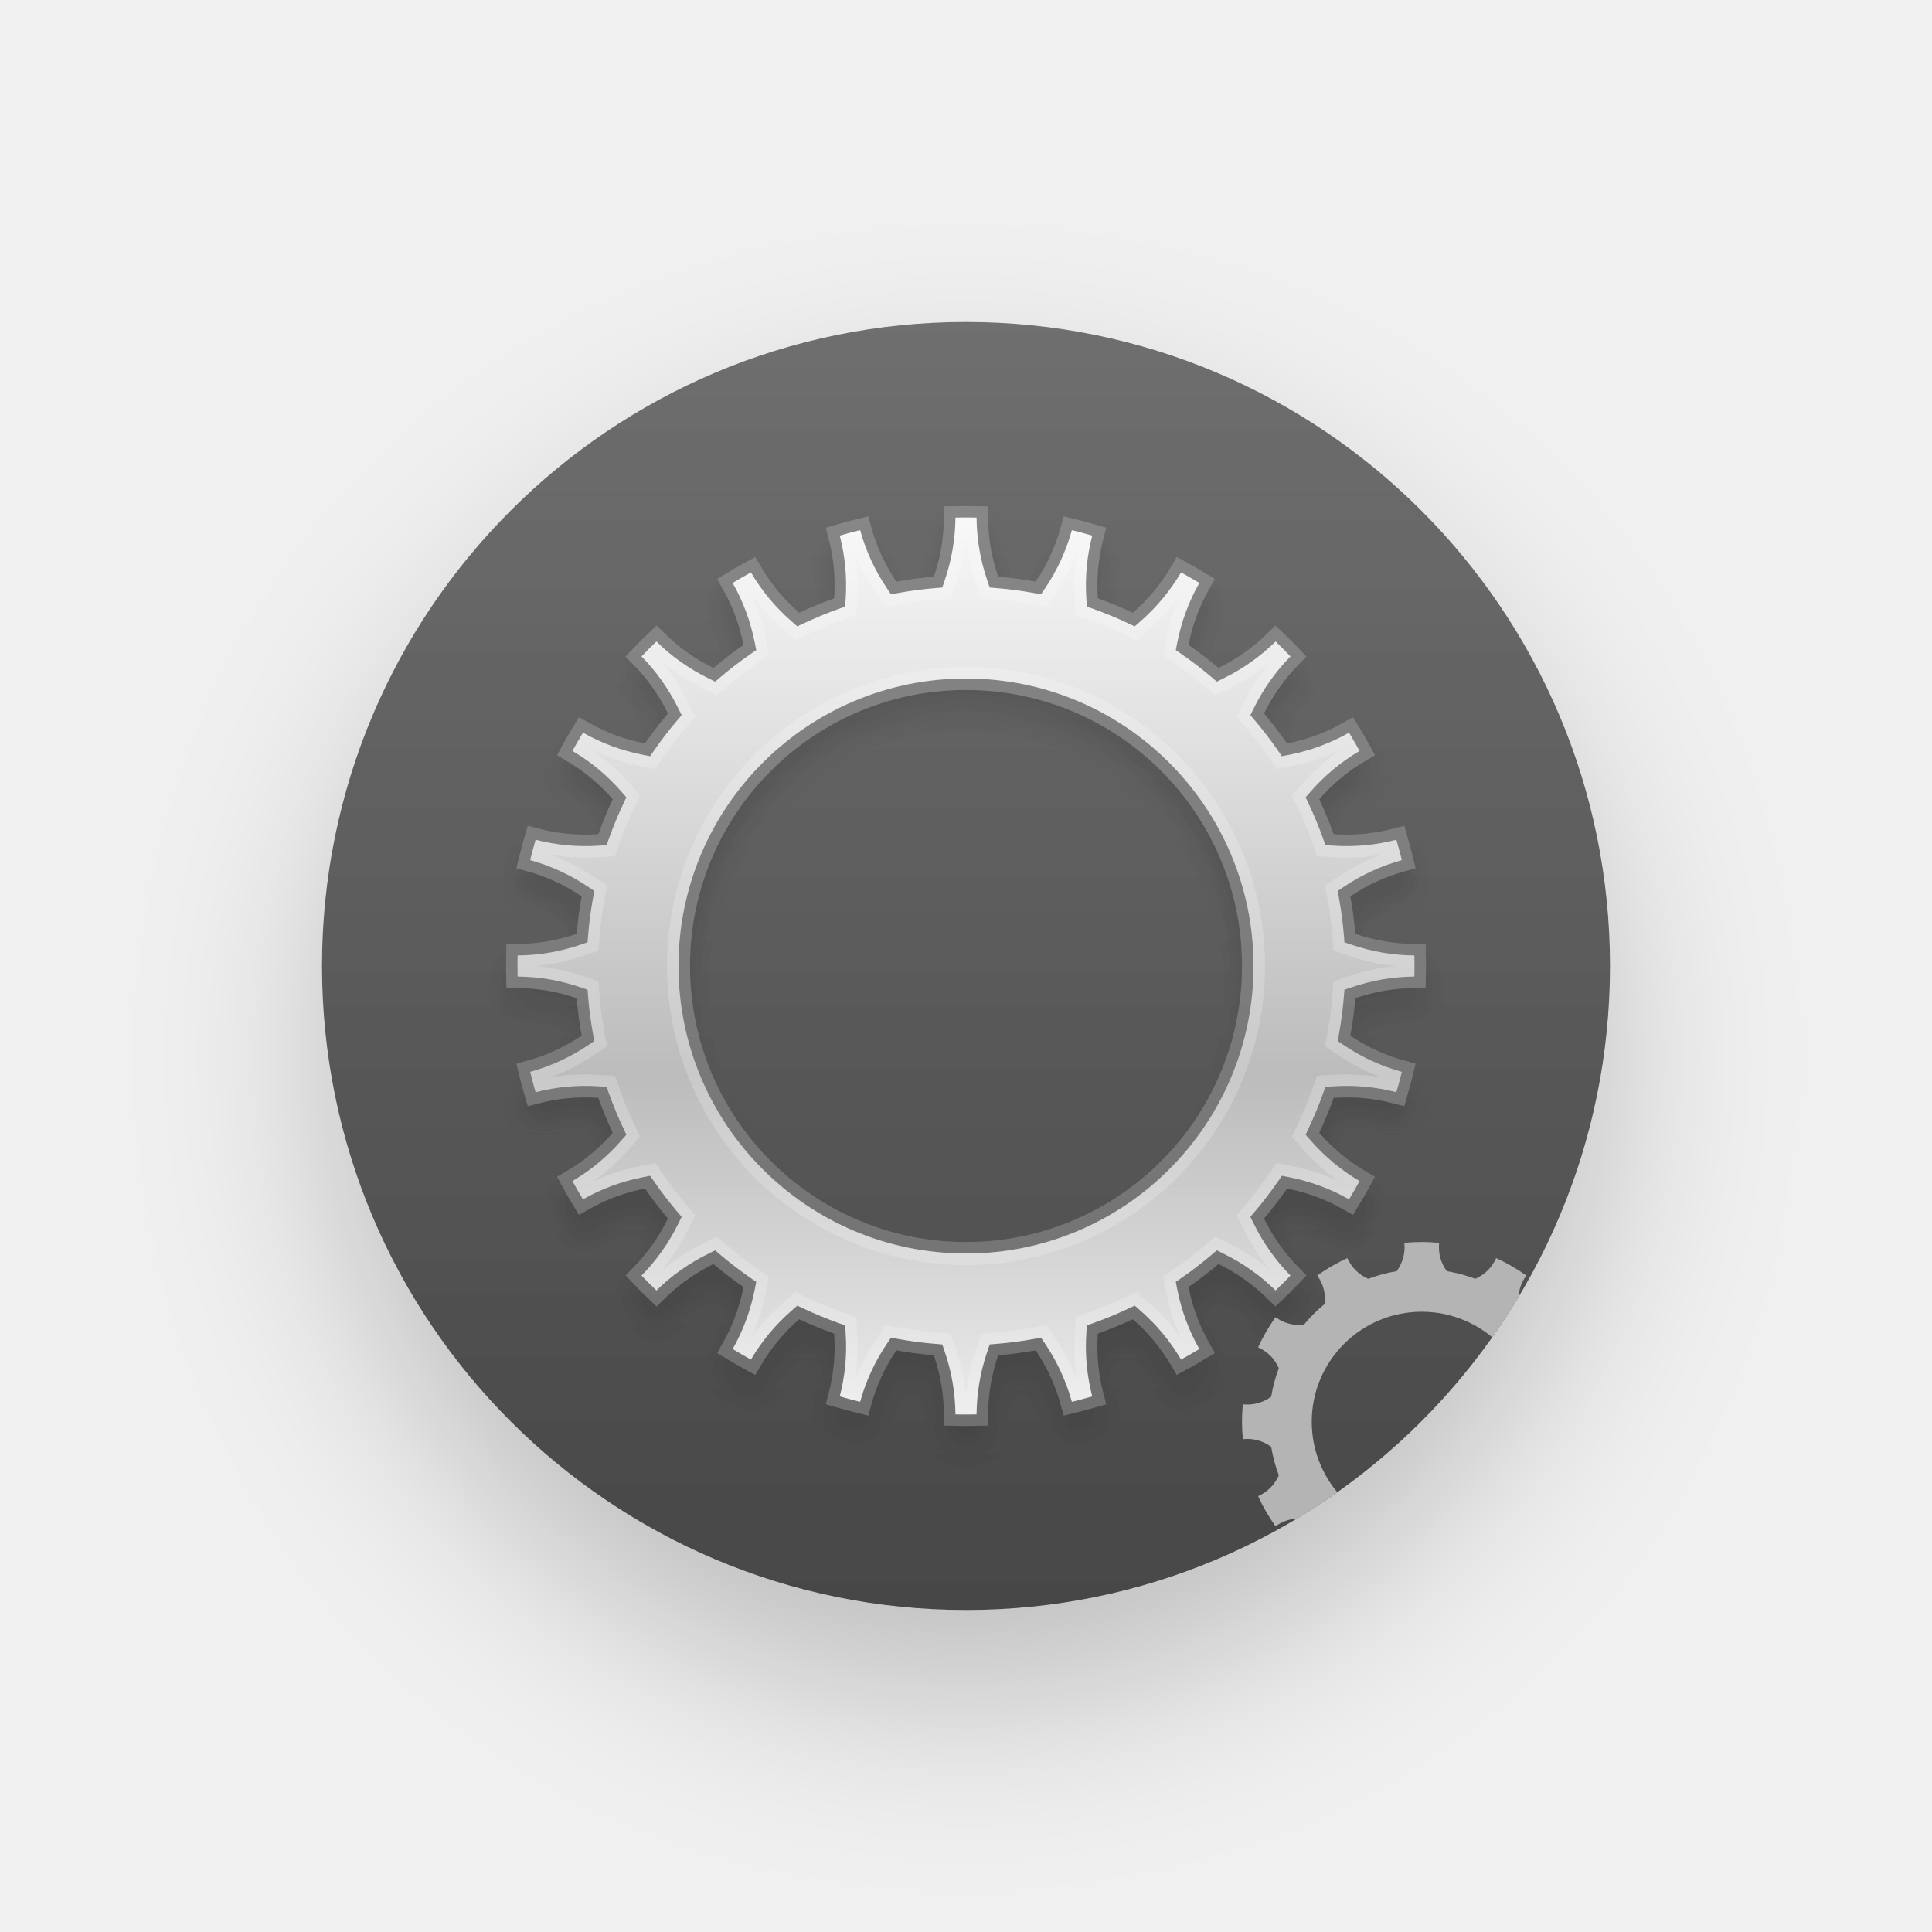
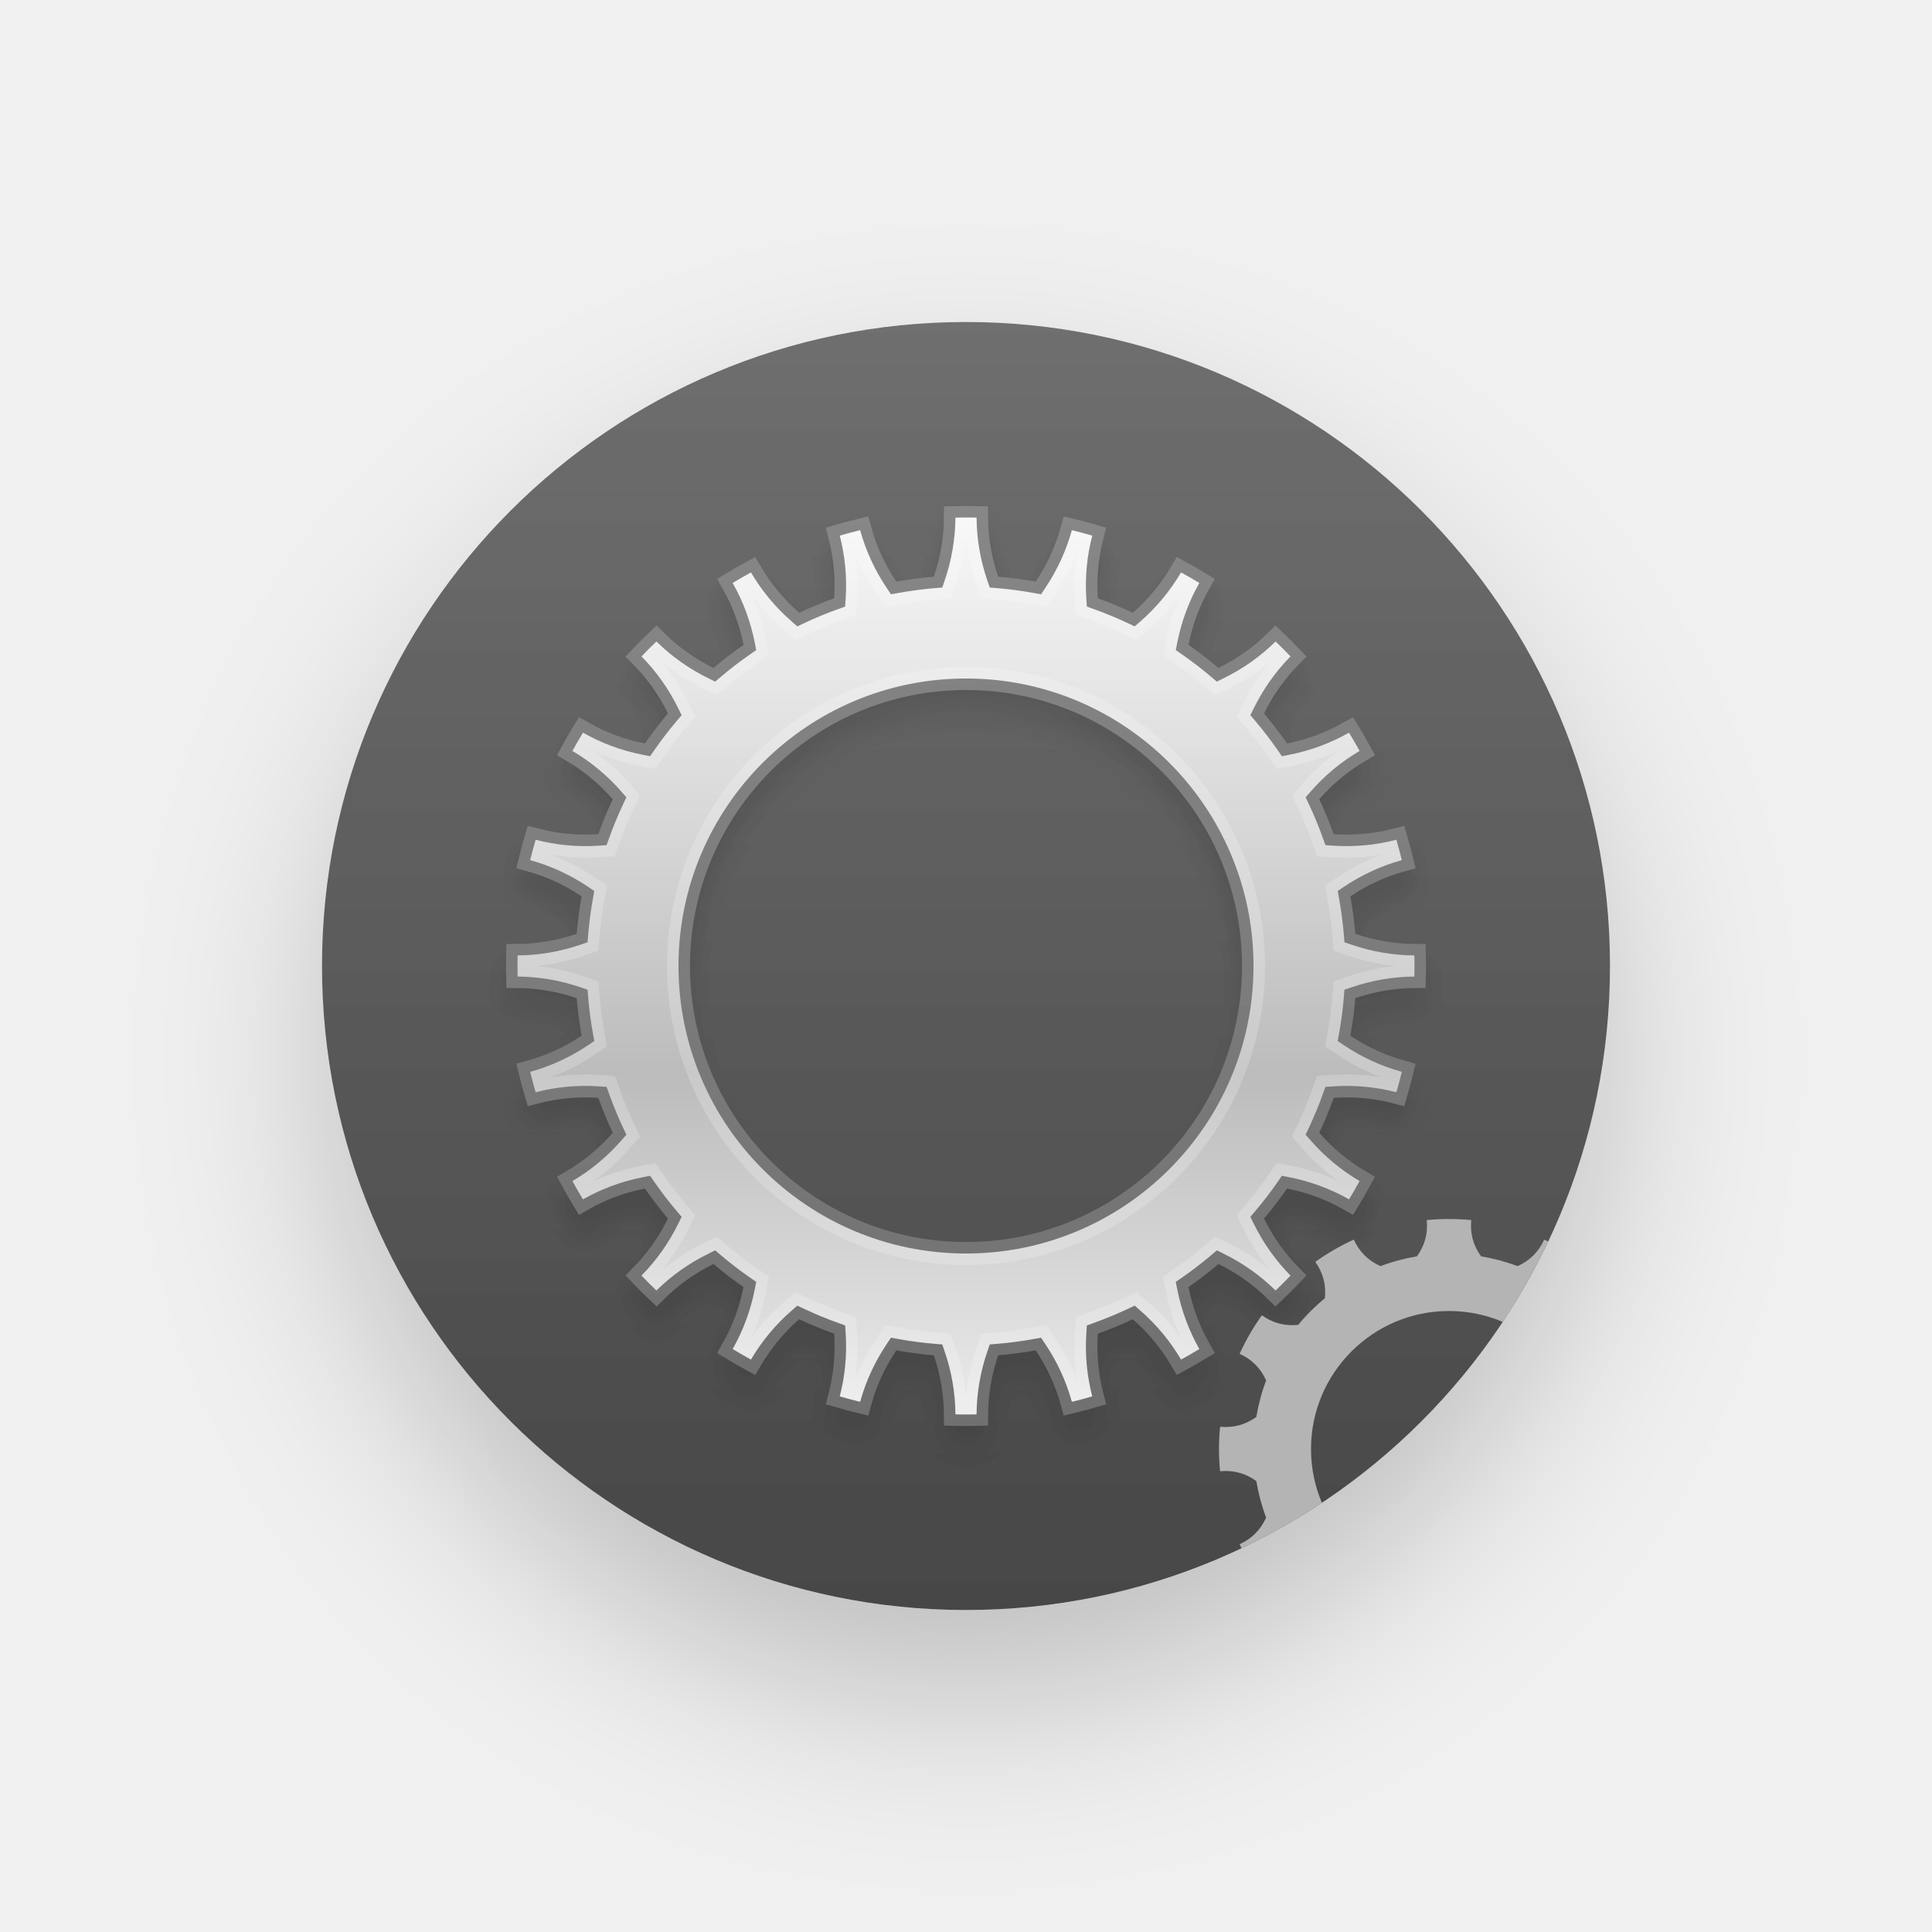
<svg xmlns="http://www.w3.org/2000/svg" xmlns:xlink="http://www.w3.org/1999/xlink" width="84" height="84" viewBox="0 0 84 84">
  <defs>
-     <filter id="nav_general-a" width="182.1%" height="182.1%" x="-41.1%" y="-41.1%" filterUnits="objectBoundingBox">
+     <filter id="dcc_nav_commoninfo_84px-a" width="182.1%" height="182.1%" x="-41.1%" y="-41.1%" filterUnits="objectBoundingBox">
      <feOffset dy="4" in="SourceAlpha" result="shadowOffsetOuter1" />
      <feGaussianBlur in="shadowOffsetOuter1" result="shadowBlurOuter1" stdDeviation="4" />
      <feColorMatrix in="shadowBlurOuter1" result="shadowMatrixOuter1" values="0 0 0 0 0   0 0 0 0 0   0 0 0 0 0  0 0 0 0.2 0" />
      <feMerge>
        <feMergeNode in="shadowMatrixOuter1" />
        <feMergeNode in="SourceGraphic" />
      </feMerge>
    </filter>
-     <linearGradient id="nav_general-c" x1="50%" x2="50%" y1="98.643%" y2="-.015%">
+     <linearGradient id="dcc_nav_commoninfo_84px-c" x1="50%" x2="50%" y1="98.643%" y2="-.015%">
      <stop offset="0%" stop-color="#474747" />
      <stop offset="100%" stop-color="#6F6F6F" />
    </linearGradient>
-     <circle id="nav_general-b" cx="28" cy="28" r="28" />
-     <linearGradient id="nav_general-g" x1="50%" x2="50%" y1="0%" y2="100%">
+     <circle id="dcc_nav_commoninfo_84px-b" cx="28" cy="28" r="28" />
+     <linearGradient id="dcc_nav_commoninfo_84px-g" x1="50%" x2="50%" y1="0%" y2="100%">
      <stop offset="0%" stop-color="#F7F7F7" />
      <stop offset="21.223%" stop-color="#E4E4E4" />
      <stop offset="61.994%" stop-color="#BCBCBC" />
      <stop offset="100%" stop-color="#EBEBEB" />
    </linearGradient>
-     <path id="nav_general-f" d="M20.968,0.023 C20.323,-0.008 19.677,-0.008 19.032,0.023 C19.082,1.068 18.939,2.085 18.601,3.074 C18.054,3.119 17.51,3.191 16.971,3.289 C16.388,2.42 15.986,1.475 15.765,0.454 C15.134,0.59 14.509,0.758 13.894,0.955 C14.214,1.95 14.338,2.97 14.268,4.013 C13.752,4.198 13.245,4.408 12.749,4.642 C11.961,3.954 11.329,3.145 10.85,2.216 C10.276,2.511 9.716,2.834 9.173,3.184 C9.739,4.063 10.123,5.016 10.326,6.041 C9.875,6.354 9.439,6.688 9.021,7.042 C8.082,6.582 7.262,5.964 6.559,5.19 C6.081,5.624 5.624,6.081 5.19,6.559 C5.964,7.262 6.582,8.082 7.042,9.021 C6.688,9.439 6.354,9.875 6.041,10.326 C5.016,10.123 4.063,9.739 3.184,9.173 C2.834,9.716 2.511,10.276 2.216,10.85 C3.145,11.329 3.954,11.961 4.642,12.749 C4.408,13.245 4.198,13.752 4.013,14.268 C2.97,14.338 1.95,14.214 0.955,13.894 C0.758,14.509 0.59,15.134 0.453,15.765 C1.475,15.986 2.42,16.388 3.289,16.971 C3.191,17.51 3.119,18.054 3.074,18.601 C2.085,18.939 1.068,19.082 0.023,19.032 C-0.008,19.677 -0.008,20.323 0.023,20.968 C1.068,20.918 2.085,21.061 3.074,21.399 C3.119,21.946 3.191,22.49 3.289,23.029 C2.42,23.612 1.475,24.014 0.453,24.235 C0.59,24.866 0.758,25.491 0.955,26.106 C1.95,25.786 2.97,25.662 4.013,25.732 C4.198,26.248 4.408,26.755 4.642,27.251 C3.954,28.039 3.145,28.671 2.216,29.15 C2.511,29.724 2.834,30.284 3.184,30.827 C4.063,30.261 5.016,29.877 6.041,29.674 C6.354,30.125 6.688,30.561 7.042,30.979 C6.582,31.918 5.964,32.738 5.19,33.441 C5.624,33.919 6.081,34.376 6.559,34.81 C7.262,34.036 8.082,33.418 9.021,32.958 C9.439,33.312 9.875,33.646 10.326,33.959 C10.123,34.985 9.739,35.937 9.173,36.816 C9.716,37.166 10.276,37.489 10.85,37.784 C11.329,36.855 11.961,36.046 12.749,35.358 C13.245,35.592 13.752,35.802 14.268,35.987 C14.338,37.03 14.214,38.05 13.894,39.045 C14.509,39.242 15.134,39.41 15.765,39.547 C15.986,38.525 16.388,37.579 16.971,36.711 C17.51,36.809 18.054,36.881 18.601,36.926 C18.939,37.915 19.082,38.932 19.032,39.977 C19.677,40.008 20.323,40.008 20.968,39.977 C20.918,38.932 21.061,37.915 21.399,36.926 C21.946,36.881 22.49,36.809 23.029,36.711 C23.612,37.579 24.014,38.525 24.235,39.547 C24.866,39.41 25.491,39.242 26.106,39.045 C25.786,38.05 25.662,37.03 25.732,35.987 C26.248,35.802 26.755,35.592 27.251,35.358 C28.039,36.046 28.671,36.855 29.15,37.784 C29.724,37.489 30.284,37.166 30.827,36.816 C30.261,35.937 29.877,34.985 29.674,33.959 C30.125,33.646 30.561,33.312 30.979,32.958 C31.918,33.418 32.738,34.036 33.441,34.81 C33.919,34.376 34.376,33.919 34.81,33.441 C34.036,32.738 33.418,31.918 32.958,30.979 C33.312,30.561 33.646,30.125 33.959,29.674 C34.984,29.877 35.937,30.261 36.816,30.827 C37.166,30.284 37.489,29.724 37.784,29.15 C36.855,28.671 36.046,28.039 35.358,27.251 C35.592,26.755 35.802,26.248 35.987,25.732 C37.03,25.662 38.05,25.786 39.045,26.106 C39.242,25.491 39.41,24.866 39.547,24.235 C38.525,24.014 37.58,23.612 36.711,23.029 C36.809,22.49 36.881,21.946 36.926,21.399 C37.915,21.061 38.932,20.918 39.977,20.968 C40.008,20.323 40.008,19.677 39.977,19.032 C38.932,19.082 37.915,18.939 36.926,18.601 C36.881,18.054 36.809,17.51 36.711,16.971 C37.58,16.388 38.525,15.986 39.547,15.765 C39.41,15.134 39.242,14.509 39.045,13.894 C38.05,14.214 37.03,14.338 35.987,14.268 C35.802,13.752 35.592,13.245 35.358,12.749 C36.046,11.961 36.855,11.329 37.784,10.85 C37.489,10.276 37.166,9.716 36.816,9.173 C35.937,9.739 34.984,10.123 33.959,10.326 C33.646,9.875 33.312,9.439 32.958,9.021 C33.418,8.082 34.036,7.262 34.81,6.559 C34.376,6.081 33.919,5.624 33.441,5.19 C32.738,5.964 31.918,6.582 30.979,7.042 C30.561,6.688 30.125,6.354 29.674,6.041 C29.877,5.016 30.261,4.063 30.827,3.184 C30.284,2.834 29.724,2.511 29.15,2.216 C28.671,3.145 28.039,3.954 27.251,4.642 C26.755,4.408 26.248,4.198 25.732,4.013 C25.662,2.97 25.786,1.95 26.106,0.955 C25.491,0.758 24.866,0.59 24.235,0.454 C24.014,1.475 23.612,2.42 23.029,3.289 C22.49,3.191 21.946,3.119 21.399,3.074 C21.061,2.085 20.918,1.068 20.968,0.023 Z M20,8 C26.623,8 32,13.377 32,20 C32,26.623 26.623,32 20,32 C13.377,32 8,26.623 8,20 C8,13.377 13.377,8 20,8 Z" />
-     <filter id="nav_general-e" width="110%" height="110%" x="-5%" y="-2.5%" filterUnits="objectBoundingBox">
+     <path id="dcc_nav_commoninfo_84px-f" d="M20.968,0.023 C20.323,-0.008 19.677,-0.008 19.032,0.023 C19.082,1.068 18.939,2.085 18.601,3.074 C18.054,3.119 17.51,3.191 16.971,3.289 C16.388,2.42 15.986,1.475 15.765,0.454 C15.134,0.59 14.509,0.758 13.894,0.955 C14.214,1.95 14.338,2.97 14.268,4.013 C13.752,4.198 13.245,4.408 12.749,4.642 C11.961,3.954 11.329,3.145 10.85,2.216 C10.276,2.511 9.716,2.834 9.173,3.184 C9.739,4.063 10.123,5.016 10.326,6.041 C9.875,6.354 9.439,6.688 9.021,7.042 C8.082,6.582 7.262,5.964 6.559,5.19 C6.081,5.624 5.624,6.081 5.19,6.559 C5.964,7.262 6.582,8.082 7.042,9.021 C6.688,9.439 6.354,9.875 6.041,10.326 C5.016,10.123 4.063,9.739 3.184,9.173 C2.834,9.716 2.511,10.276 2.216,10.85 C3.145,11.329 3.954,11.961 4.642,12.749 C4.408,13.245 4.198,13.752 4.013,14.268 C2.97,14.338 1.95,14.214 0.955,13.894 C0.758,14.509 0.59,15.134 0.453,15.765 C1.475,15.986 2.42,16.388 3.289,16.971 C3.191,17.51 3.119,18.054 3.074,18.601 C2.085,18.939 1.068,19.082 0.023,19.032 C-0.008,19.677 -0.008,20.323 0.023,20.968 C1.068,20.918 2.085,21.061 3.074,21.399 C3.119,21.946 3.191,22.49 3.289,23.029 C2.42,23.612 1.475,24.014 0.453,24.235 C0.59,24.866 0.758,25.491 0.955,26.106 C1.95,25.786 2.97,25.662 4.013,25.732 C4.198,26.248 4.408,26.755 4.642,27.251 C3.954,28.039 3.145,28.671 2.216,29.15 C2.511,29.724 2.834,30.284 3.184,30.827 C4.063,30.261 5.016,29.877 6.041,29.674 C6.354,30.125 6.688,30.561 7.042,30.979 C6.582,31.918 5.964,32.738 5.19,33.441 C5.624,33.919 6.081,34.376 6.559,34.81 C7.262,34.036 8.082,33.418 9.021,32.958 C9.439,33.312 9.875,33.646 10.326,33.959 C10.123,34.985 9.739,35.937 9.173,36.816 C9.716,37.166 10.276,37.489 10.85,37.784 C11.329,36.855 11.961,36.046 12.749,35.358 C13.245,35.592 13.752,35.802 14.268,35.987 C14.338,37.03 14.214,38.05 13.894,39.045 C14.509,39.242 15.134,39.41 15.765,39.547 C15.986,38.525 16.388,37.579 16.971,36.711 C17.51,36.809 18.054,36.881 18.601,36.926 C18.939,37.915 19.082,38.932 19.032,39.977 C19.677,40.008 20.323,40.008 20.968,39.977 C20.918,38.932 21.061,37.915 21.399,36.926 C21.946,36.881 22.49,36.809 23.029,36.711 C23.612,37.579 24.014,38.525 24.235,39.547 C24.866,39.41 25.491,39.242 26.106,39.045 C25.786,38.05 25.662,37.03 25.732,35.987 C26.248,35.802 26.755,35.592 27.251,35.358 C28.039,36.046 28.671,36.855 29.15,37.784 C29.724,37.489 30.284,37.166 30.827,36.816 C30.261,35.937 29.877,34.985 29.674,33.959 C30.125,33.646 30.561,33.312 30.979,32.958 C31.918,33.418 32.738,34.036 33.441,34.81 C33.919,34.376 34.376,33.919 34.81,33.441 C34.036,32.738 33.418,31.918 32.958,30.979 C33.312,30.561 33.646,30.125 33.959,29.674 C34.984,29.877 35.937,30.261 36.816,30.827 C37.166,30.284 37.489,29.724 37.784,29.15 C36.855,28.671 36.046,28.039 35.358,27.251 C35.592,26.755 35.802,26.248 35.987,25.732 C37.03,25.662 38.05,25.786 39.045,26.106 C39.242,25.491 39.41,24.866 39.547,24.235 C38.525,24.014 37.58,23.612 36.711,23.029 C36.809,22.49 36.881,21.946 36.926,21.399 C37.915,21.061 38.932,20.918 39.977,20.968 C40.008,20.323 40.008,19.677 39.977,19.032 C38.932,19.082 37.915,18.939 36.926,18.601 C36.881,18.054 36.809,17.51 36.711,16.971 C37.58,16.388 38.525,15.986 39.547,15.765 C39.41,15.134 39.242,14.509 39.045,13.894 C38.05,14.214 37.03,14.338 35.987,14.268 C35.802,13.752 35.592,13.245 35.358,12.749 C36.046,11.961 36.855,11.329 37.784,10.85 C37.489,10.276 37.166,9.716 36.816,9.173 C35.937,9.739 34.984,10.123 33.959,10.326 C33.646,9.875 33.312,9.439 32.958,9.021 C33.418,8.082 34.036,7.262 34.81,6.559 C34.376,6.081 33.919,5.624 33.441,5.19 C32.738,5.964 31.918,6.582 30.979,7.042 C30.561,6.688 30.125,6.354 29.674,6.041 C29.877,5.016 30.261,4.063 30.827,3.184 C30.284,2.834 29.724,2.511 29.15,2.216 C28.671,3.145 28.039,3.954 27.251,4.642 C26.755,4.408 26.248,4.198 25.732,4.013 C25.662,2.97 25.786,1.95 26.106,0.955 C25.491,0.758 24.866,0.59 24.235,0.454 C24.014,1.475 23.612,2.42 23.029,3.289 C22.49,3.191 21.946,3.119 21.399,3.074 C21.061,2.085 20.918,1.068 20.968,0.023 Z M20,8 C26.623,8 32,13.377 32,20 C32,26.623 26.623,32 20,32 C13.377,32 8,26.623 8,20 C8,13.377 13.377,8 20,8 Z" />
+     <filter id="dcc_nav_commoninfo_84px-e" width="110%" height="110%" x="-5%" y="-2.5%" filterUnits="objectBoundingBox">
      <feOffset dy="1" in="SourceAlpha" result="shadowOffsetOuter1" />
      <feGaussianBlur in="shadowOffsetOuter1" result="shadowBlurOuter1" stdDeviation=".5" />
      <feComposite in="shadowBlurOuter1" in2="SourceAlpha" operator="out" result="shadowBlurOuter1" />
      <feColorMatrix in="shadowBlurOuter1" values="0 0 0 0 0   0 0 0 0 0   0 0 0 0 0  0 0 0 0.1 0" />
    </filter>
  </defs>
-   <g fill="none" fill-rule="evenodd" filter="url(#nav_general-a)" transform="translate(14 14)">
-     <mask id="nav_general-d" fill="#fff">
-       <use xlink:href="#nav_general-b" />
+   <g fill="none" fill-rule="evenodd" filter="url(#dcc_nav_commoninfo_84px-a)" transform="translate(14 14)">
+     <mask id="dcc_nav_commoninfo_84px-d" fill="#fff">
+       <use xlink:href="#dcc_nav_commoninfo_84px-b" />
    </mask>
-     <use fill="url(#nav_general-c)" fill-rule="nonzero" xlink:href="#nav_general-b" />
-     <g mask="url(#nav_general-d)">
+     <use fill="url(#dcc_nav_commoninfo_84px-c)" fill-rule="nonzero" xlink:href="#dcc_nav_commoninfo_84px-b" />
+     <g mask="url(#dcc_nav_commoninfo_84px-d)">
      <g transform="translate(8 8)">
-         <use fill="#000" filter="url(#nav_general-e)" xlink:href="#nav_general-f" />
-         <path fill="url(#nav_general-g)" stroke="#FFF" stroke-linejoin="square" stroke-opacity=".2" d="M20.459,0.505 C20.153,0.498 19.847,0.498 19.541,0.505 C19.533,1.436 19.378,2.347 19.074,3.236 L18.968,3.546 L18.642,3.572 C18.112,3.616 17.584,3.686 17.06,3.781 L16.738,3.839 L16.555,3.567 C16.032,2.787 15.646,1.948 15.397,1.051 C15.1,1.123 14.805,1.202 14.511,1.288 C14.745,2.19 14.83,3.11 14.767,4.047 L14.745,4.373 L14.437,4.484 C13.935,4.664 13.443,4.867 12.962,5.095 L12.666,5.234 L12.42,5.019 C11.713,4.401 11.122,3.69 10.65,2.888 C10.382,3.034 10.117,3.187 9.855,3.346 C10.314,4.156 10.634,5.023 10.816,5.945 L10.879,6.266 L10.61,6.452 C10.172,6.756 9.75,7.08 9.344,7.424 L9.094,7.636 L8.8,7.491 C7.958,7.077 7.203,6.543 6.54,5.891 C6.318,6.102 6.102,6.318 5.891,6.54 C6.543,7.203 7.077,7.958 7.491,8.801 L7.636,9.094 L7.424,9.344 C7.08,9.75 6.756,10.173 6.452,10.61 L6.266,10.879 L5.945,10.816 C5.023,10.635 4.157,10.314 3.347,9.855 C3.187,10.117 3.034,10.382 2.888,10.65 C3.69,11.122 4.401,11.713 5.019,12.42 L5.234,12.666 L5.094,12.962 C4.867,13.443 4.663,13.936 4.484,14.437 L4.373,14.745 L4.047,14.767 C3.11,14.83 2.19,14.745 1.288,14.511 C1.202,14.805 1.123,15.1 1.051,15.397 C1.948,15.646 2.787,16.032 3.567,16.555 L3.839,16.738 L3.781,17.06 C3.686,17.583 3.616,18.111 3.572,18.642 L3.546,18.969 L3.236,19.074 C2.347,19.378 1.436,19.533 0.505,19.541 C0.498,19.847 0.498,20.153 0.505,20.459 C1.436,20.467 2.347,20.622 3.236,20.926 L3.546,21.032 L3.572,21.358 C3.616,21.889 3.686,22.417 3.781,22.94 L3.839,23.262 L3.567,23.445 C2.787,23.968 1.948,24.354 1.051,24.602 C1.123,24.9 1.202,25.195 1.288,25.489 C2.19,25.255 3.11,25.17 4.047,25.233 L4.373,25.255 L4.484,25.563 C4.664,26.065 4.867,26.557 5.094,27.038 L5.234,27.334 L5.019,27.58 C4.401,28.287 3.69,28.878 2.888,29.35 C3.034,29.618 3.187,29.883 3.346,30.145 C4.156,29.686 5.023,29.366 5.945,29.184 L6.266,29.121 L6.452,29.39 C6.756,29.828 7.08,30.25 7.424,30.656 L7.636,30.906 L7.491,31.2 C7.077,32.043 6.543,32.797 5.891,33.46 C6.102,33.682 6.318,33.898 6.54,34.109 C7.203,33.457 7.957,32.923 8.8,32.509 L9.094,32.364 L9.344,32.576 C9.75,32.92 10.172,33.244 10.61,33.548 L10.879,33.734 L10.816,34.055 C10.634,34.977 10.314,35.843 9.855,36.653 C10.117,36.813 10.382,36.966 10.65,37.112 C11.122,36.31 11.713,35.599 12.42,34.981 L12.666,34.766 L12.962,34.906 C13.443,35.133 13.935,35.336 14.437,35.516 L14.745,35.627 L14.767,35.953 C14.83,36.89 14.745,37.81 14.511,38.712 C14.805,38.798 15.1,38.877 15.397,38.949 C15.646,38.052 16.032,37.213 16.555,36.433 L16.738,36.161 L17.06,36.219 C17.583,36.314 18.111,36.384 18.642,36.427 L18.968,36.454 L19.074,36.764 C19.378,37.653 19.533,38.564 19.541,39.495 C19.847,39.502 20.153,39.502 20.459,39.495 C20.467,38.564 20.622,37.653 20.926,36.764 L21.032,36.454 L21.358,36.427 C21.889,36.384 22.417,36.314 22.94,36.219 L23.262,36.161 L23.445,36.433 C23.968,37.213 24.354,38.052 24.603,38.949 C24.9,38.877 25.195,38.798 25.489,38.712 C25.255,37.81 25.17,36.89 25.233,35.953 L25.255,35.627 L25.563,35.516 C26.065,35.336 26.557,35.133 27.038,34.906 L27.334,34.766 L27.58,34.981 C28.287,35.599 28.878,36.31 29.35,37.112 C29.618,36.966 29.883,36.813 30.145,36.653 C29.686,35.843 29.366,34.977 29.184,34.055 L29.121,33.734 L29.39,33.548 C29.828,33.244 30.25,32.92 30.656,32.576 L30.906,32.364 L31.2,32.509 C32.043,32.923 32.797,33.457 33.46,34.109 C33.682,33.898 33.898,33.682 34.109,33.46 C33.457,32.797 32.923,32.043 32.509,31.2 L32.364,30.906 L32.576,30.656 C32.92,30.25 33.244,29.828 33.548,29.39 L33.734,29.121 L34.055,29.184 C34.977,29.366 35.844,29.686 36.654,30.145 C36.813,29.883 36.966,29.618 37.112,29.35 C36.31,28.878 35.599,28.287 34.981,27.58 L34.766,27.334 L34.906,27.038 C35.133,26.557 35.336,26.065 35.516,25.563 L35.627,25.255 L35.953,25.233 C36.89,25.17 37.81,25.255 38.712,25.489 C38.798,25.195 38.877,24.9 38.949,24.602 C38.052,24.354 37.213,23.968 36.433,23.445 L36.161,23.262 L36.219,22.94 C36.314,22.417 36.384,21.889 36.428,21.358 L36.454,21.032 L36.764,20.926 C37.653,20.622 38.564,20.467 39.495,20.459 C39.502,20.153 39.502,19.847 39.495,19.541 C38.564,19.533 37.653,19.378 36.764,19.074 L36.454,18.969 L36.428,18.642 C36.384,18.111 36.314,17.583 36.219,17.06 L36.161,16.738 L36.433,16.555 C37.213,16.032 38.052,15.646 38.949,15.397 C38.877,15.1 38.798,14.805 38.712,14.511 C37.81,14.745 36.89,14.83 35.953,14.767 L35.627,14.745 L35.516,14.437 C35.337,13.936 35.133,13.443 34.906,12.962 L34.766,12.666 L34.981,12.42 C35.599,11.713 36.31,11.122 37.112,10.65 C36.966,10.382 36.813,10.117 36.653,9.855 C35.843,10.314 34.977,10.635 34.055,10.816 L33.734,10.879 L33.548,10.61 C33.244,10.173 32.92,9.75 32.576,9.344 L32.364,9.094 L32.509,8.801 C32.923,7.958 33.457,7.203 34.109,6.54 C33.898,6.318 33.682,6.102 33.46,5.891 C32.797,6.543 32.042,7.077 31.2,7.491 L30.906,7.636 L30.656,7.424 C30.25,7.08 29.828,6.756 29.39,6.452 L29.121,6.266 L29.184,5.945 C29.366,5.023 29.686,4.156 30.145,3.346 C29.883,3.187 29.618,3.034 29.35,2.888 C28.878,3.69 28.287,4.401 27.58,5.019 L27.334,5.234 L27.038,5.095 C26.557,4.867 26.065,4.664 25.563,4.484 L25.255,4.373 L25.233,4.047 C25.17,3.11 25.255,2.19 25.489,1.288 C25.195,1.202 24.9,1.123 24.603,1.051 C24.354,1.948 23.968,2.787 23.445,3.567 L23.262,3.839 L22.94,3.781 C22.416,3.686 21.888,3.616 21.358,3.572 L21.032,3.546 L20.926,3.236 C20.622,2.347 20.467,1.436 20.459,0.505 Z M20,7.5 C26.899,7.5 32.5,13.101 32.5,20 C32.5,26.899 26.899,32.5 20,32.5 C13.101,32.5 7.5,26.899 7.5,20 C7.5,13.101 13.101,7.5 20,7.5 Z" />
-         <path fill="#B4B4B4" d="M40.571,32.037 C40.068,31.988 39.562,31.988 39.059,32.037 C39.103,32.489 38.992,32.9 38.726,33.269 C38.303,33.339 37.887,33.45 37.486,33.601 C37.071,33.415 36.769,33.115 36.581,32.701 C36.121,32.91 35.682,33.163 35.271,33.457 C35.536,33.827 35.645,34.238 35.598,34.691 C35.267,34.963 34.963,35.267 34.691,35.598 C34.238,35.645 33.827,35.536 33.457,35.271 C33.163,35.682 32.91,36.121 32.701,36.581 C33.115,36.769 33.415,37.071 33.601,37.486 C33.45,37.887 33.339,38.303 33.269,38.726 C32.9,38.992 32.489,39.103 32.037,39.059 C31.988,39.562 31.988,40.068 32.037,40.571 C32.489,40.527 32.9,40.638 33.269,40.905 C33.339,41.328 33.45,41.743 33.601,42.145 C33.415,42.56 33.115,42.862 32.701,43.05 C32.91,43.51 33.163,43.948 33.457,44.359 C33.827,44.095 34.238,43.986 34.691,44.032 C34.963,44.363 35.267,44.667 35.598,44.94 C35.645,45.392 35.536,45.804 35.271,46.174 C35.682,46.468 36.121,46.721 36.581,46.93 C36.769,46.516 37.071,46.216 37.486,46.029 C37.887,46.18 38.303,46.291 38.726,46.362 C38.992,46.73 39.103,47.141 39.059,47.594 C39.562,47.643 40.068,47.643 40.571,47.594 C40.527,47.141 40.638,46.73 40.905,46.362 C41.328,46.291 41.743,46.18 42.145,46.029 C42.56,46.216 42.862,46.516 43.05,46.93 C43.51,46.721 43.948,46.468 44.359,46.174 C44.095,45.804 43.986,45.392 44.032,44.94 C44.363,44.667 44.667,44.363 44.94,44.032 C45.392,43.986 45.804,44.095 46.174,44.359 C46.468,43.948 46.721,43.51 46.93,43.05 C46.516,42.862 46.215,42.56 46.029,42.145 C46.18,41.743 46.291,41.328 46.362,40.905 C46.73,40.638 47.141,40.527 47.594,40.571 C47.643,40.068 47.643,39.562 47.594,39.059 C47.141,39.103 46.73,38.992 46.362,38.726 C46.291,38.303 46.18,37.887 46.029,37.486 C46.215,37.071 46.516,36.769 46.93,36.581 C46.721,36.121 46.468,35.682 46.174,35.271 C45.804,35.536 45.392,35.645 44.94,35.598 C44.667,35.267 44.363,34.963 44.032,34.691 C43.986,34.238 44.095,33.827 44.359,33.457 C43.948,33.163 43.51,32.91 43.05,32.701 C42.862,33.115 42.56,33.415 42.145,33.601 C41.743,33.45 41.328,33.339 40.905,33.269 C40.638,32.9 40.527,32.489 40.571,32.037 Z M39.815,35.032 C42.455,35.032 44.598,37.176 44.598,39.815 C44.598,42.455 42.455,44.598 39.815,44.598 C37.176,44.598 35.032,42.455 35.032,39.815 C35.032,37.176 37.176,35.032 39.815,35.032 Z" />
+         <use fill="#000" filter="url(#dcc_nav_commoninfo_84px-e)" xlink:href="#dcc_nav_commoninfo_84px-f" />
+         <path fill="url(#dcc_nav_commoninfo_84px-g)" stroke="#FFF" stroke-linejoin="square" stroke-opacity=".2" d="M20.459,0.505 C20.153,0.498 19.847,0.498 19.541,0.505 C19.533,1.436 19.378,2.347 19.074,3.236 L18.968,3.546 L18.642,3.572 C18.112,3.616 17.584,3.686 17.06,3.781 L16.738,3.839 L16.555,3.567 C16.032,2.787 15.646,1.948 15.397,1.051 C15.1,1.123 14.805,1.202 14.511,1.288 C14.745,2.19 14.83,3.11 14.767,4.047 L14.745,4.373 L14.437,4.484 C13.935,4.664 13.443,4.867 12.962,5.095 L12.666,5.234 L12.42,5.019 C11.713,4.401 11.122,3.69 10.65,2.888 C10.382,3.034 10.117,3.187 9.855,3.346 C10.314,4.156 10.634,5.023 10.816,5.945 L10.879,6.266 L10.61,6.452 C10.172,6.756 9.75,7.08 9.344,7.424 L9.094,7.636 L8.8,7.491 C7.958,7.077 7.203,6.543 6.54,5.891 C6.318,6.102 6.102,6.318 5.891,6.54 C6.543,7.203 7.077,7.958 7.491,8.801 L7.636,9.094 L7.424,9.344 C7.08,9.75 6.756,10.173 6.452,10.61 L6.266,10.879 L5.945,10.816 C5.023,10.635 4.157,10.314 3.347,9.855 C3.187,10.117 3.034,10.382 2.888,10.65 C3.69,11.122 4.401,11.713 5.019,12.42 L5.234,12.666 L5.094,12.962 C4.867,13.443 4.663,13.936 4.484,14.437 L4.373,14.745 L4.047,14.767 C3.11,14.83 2.19,14.745 1.288,14.511 C1.202,14.805 1.123,15.1 1.051,15.397 C1.948,15.646 2.787,16.032 3.567,16.555 L3.839,16.738 L3.781,17.06 C3.686,17.583 3.616,18.111 3.572,18.642 L3.546,18.969 L3.236,19.074 C2.347,19.378 1.436,19.533 0.505,19.541 C0.498,19.847 0.498,20.153 0.505,20.459 C1.436,20.467 2.347,20.622 3.236,20.926 L3.546,21.032 L3.572,21.358 C3.616,21.889 3.686,22.417 3.781,22.94 L3.839,23.262 L3.567,23.445 C2.787,23.968 1.948,24.354 1.051,24.602 C1.123,24.9 1.202,25.195 1.288,25.489 C2.19,25.255 3.11,25.17 4.047,25.233 L4.373,25.255 L4.484,25.563 C4.664,26.065 4.867,26.557 5.094,27.038 L5.234,27.334 L5.019,27.58 C4.401,28.287 3.69,28.878 2.888,29.35 C3.034,29.618 3.187,29.883 3.346,30.145 C4.156,29.686 5.023,29.366 5.945,29.184 L6.266,29.121 L6.452,29.39 C6.756,29.828 7.08,30.25 7.424,30.656 L7.636,30.906 L7.491,31.2 C7.077,32.043 6.543,32.797 5.891,33.46 C6.102,33.682 6.318,33.898 6.54,34.109 C7.203,33.457 7.957,32.923 8.8,32.509 L9.094,32.364 L9.344,32.576 C9.75,32.92 10.172,33.244 10.61,33.548 L10.879,33.734 L10.816,34.055 C10.634,34.977 10.314,35.843 9.855,36.653 C10.117,36.813 10.382,36.966 10.65,37.112 C11.122,36.31 11.713,35.599 12.42,34.981 L12.666,34.766 L12.962,34.906 C13.443,35.133 13.935,35.336 14.437,35.516 L14.745,35.627 L14.767,35.953 C14.83,36.89 14.745,37.81 14.511,38.712 C14.805,38.798 15.1,38.877 15.397,38.949 C15.646,38.052 16.032,37.213 16.555,36.433 L16.738,36.161 L17.06,36.219 C17.583,36.314 18.111,36.384 18.642,36.427 L18.968,36.454 L19.074,36.764 C19.378,37.653 19.533,38.564 19.541,39.495 C19.847,39.502 20.153,39.502 20.459,39.495 C20.467,38.564 20.622,37.653 20.926,36.764 L21.032,36.454 L21.358,36.427 C21.889,36.384 22.417,36.314 22.94,36.219 L23.262,36.161 L23.445,36.433 C23.968,37.213 24.354,38.052 24.603,38.949 C24.9,38.877 25.195,38.798 25.489,38.712 C25.255,37.81 25.17,36.89 25.233,35.953 L25.255,35.627 L25.563,35.516 C26.065,35.336 26.557,35.133 27.038,34.906 L27.334,34.766 L27.58,34.981 C28.287,35.599 28.878,36.31 29.35,37.112 C29.618,36.966 29.883,36.813 30.145,36.653 C29.686,35.843 29.366,34.977 29.184,34.055 L29.121,33.734 L29.39,33.548 C29.828,33.244 30.25,32.92 30.656,32.576 L30.906,32.364 L31.2,32.509 C32.043,32.923 32.797,33.457 33.46,34.109 C33.682,33.898 33.898,33.682 34.109,33.46 C33.457,32.797 32.923,32.043 32.509,31.2 L32.364,30.906 L32.576,30.656 C32.92,30.25 33.244,29.828 33.548,29.39 L33.734,29.121 L34.055,29.184 C34.977,29.366 35.844,29.686 36.654,30.145 C36.813,29.883 36.966,29.618 37.112,29.35 C36.31,28.878 35.599,28.287 34.981,27.58 L34.766,27.334 L34.906,27.038 C35.133,26.557 35.336,26.065 35.516,25.563 L35.627,25.255 L35.953,25.233 C36.89,25.17 37.81,25.255 38.712,25.489 C38.798,25.195 38.877,24.9 38.949,24.602 C38.052,24.354 37.213,23.968 36.433,23.445 L36.161,23.262 L36.219,22.94 C36.314,22.417 36.384,21.889 36.428,21.358 L36.454,21.032 L36.764,20.926 C37.653,20.622 38.564,20.467 39.495,20.459 C39.502,20.153 39.502,19.847 39.495,19.541 C38.564,19.533 37.653,19.378 36.764,19.074 L36.454,18.969 L36.428,18.642 C36.384,18.111 36.314,17.583 36.219,17.06 L36.161,16.738 L36.433,16.555 C37.213,16.032 38.052,15.646 38.949,15.397 C38.877,15.1 38.798,14.805 38.712,14.511 C37.81,14.745 36.89,14.83 35.953,14.767 L35.627,14.745 L35.516,14.437 C35.337,13.936 35.133,13.443 34.906,12.962 L34.766,12.666 L34.981,12.42 C35.599,11.713 36.31,11.122 37.112,10.65 C36.966,10.382 36.813,10.117 36.653,9.855 C35.843,10.314 34.977,10.635 34.055,10.816 L33.734,10.879 L33.548,10.61 C33.244,10.173 32.92,9.75 32.576,9.344 L32.364,9.094 L32.509,8.801 C32.923,7.958 33.457,7.203 34.109,6.54 C33.898,6.318 33.682,6.102 33.46,5.891 C32.797,6.543 32.042,7.077 31.2,7.491 L30.906,7.636 L30.656,7.424 C30.25,7.08 29.828,6.756 29.39,6.452 L29.121,6.266 L29.184,5.945 C29.366,5.023 29.686,4.156 30.145,3.346 C29.883,3.187 29.618,3.034 29.35,2.888 C28.878,3.69 28.287,4.401 27.58,5.019 L27.334,5.234 L27.038,5.095 C26.557,4.867 26.065,4.664 25.563,4.484 L25.255,4.373 L25.233,4.047 C25.17,3.11 25.255,2.19 25.489,1.288 C25.195,1.202 24.9,1.123 24.603,1.051 C24.354,1.948 23.968,2.787 23.445,3.567 L23.262,3.839 L22.94,3.781 C22.416,3.686 21.888,3.616 21.358,3.572 L21.032,3.546 L20.926,3.236 C20.622,2.347 20.467,1.436 20.459,0.505 Z M20,7.5 C26.899,7.5 32.5,13.101 32.5,20 C32.5,26.899 26.899,32.5 20,32.5 C13.101,32.5 7.5,26.899 7.5,20 C7.5,13.101 13.101,7.5 20,7.5 Z" />
+         <path fill="#B4B4B4" d="M41.967,31.047 C41.324,30.984 40.676,30.984 40.033,31.047 C40.089,31.626 39.947,32.152 39.606,32.623 C39.064,32.714 38.533,32.856 38.019,33.049 C37.488,32.811 37.102,32.427 36.861,31.897 C36.273,32.164 35.712,32.488 35.186,32.864 C35.524,33.337 35.664,33.864 35.604,34.443 C35.181,34.792 34.792,35.18 34.443,35.604 C33.864,35.664 33.337,35.524 32.864,35.186 C32.488,35.712 32.164,36.273 31.897,36.861 C32.427,37.102 32.811,37.488 33.049,38.019 C32.856,38.533 32.714,39.064 32.623,39.606 C32.152,39.947 31.626,40.089 31.047,40.033 C30.984,40.676 30.984,41.324 31.047,41.967 C31.626,41.911 32.152,42.053 32.623,42.394 C32.714,42.936 32.856,43.467 33.049,43.981 C32.811,44.512 32.427,44.898 31.897,45.139 C32.164,45.727 32.488,46.288 32.864,46.814 C33.337,46.476 33.864,46.336 34.443,46.396 C34.792,46.819 35.181,47.208 35.604,47.557 C35.664,48.136 35.524,48.663 35.186,49.136 C35.712,49.512 36.273,49.836 36.861,50.103 C37.102,49.573 37.488,49.189 38.019,48.951 C38.533,49.144 39.064,49.286 39.606,49.377 C39.947,49.848 40.089,50.374 40.033,50.953 C40.676,51.016 41.324,51.016 41.967,50.953 C41.911,50.374 42.053,49.848 42.394,49.377 C42.936,49.286 43.467,49.144 43.981,48.951 C44.512,49.189 44.898,49.573 45.139,50.103 C45.727,49.836 46.288,49.512 46.814,49.136 C46.476,48.663 46.336,48.136 46.396,47.557 C46.819,47.208 47.208,46.819 47.557,46.396 C48.136,46.336 48.663,46.476 49.136,46.814 C49.512,46.288 49.836,45.727 50.103,45.139 C49.573,44.898 49.189,44.512 48.951,43.981 C49.144,43.467 49.286,42.936 49.377,42.394 C49.848,42.053 50.374,41.911 50.953,41.967 C51.016,41.324 51.016,40.676 50.953,40.033 C50.374,40.089 49.848,39.947 49.377,39.606 C49.286,39.064 49.144,38.533 48.951,38.019 C49.189,37.488 49.573,37.102 50.103,36.861 C49.836,36.273 49.512,35.712 49.136,35.186 C48.663,35.524 48.136,35.664 47.557,35.604 C47.208,35.18 46.819,34.792 46.396,34.443 C46.336,33.864 46.476,33.337 46.814,32.864 C46.288,32.488 45.727,32.164 45.139,31.897 C44.898,32.427 44.512,32.811 43.981,33.049 C43.467,32.856 42.936,32.714 42.394,32.623 C42.053,32.152 41.911,31.626 41.967,31.047 Z M41,35 C44.311,35 47,37.689 47,41 C47,44.311 44.311,47 41,47 C37.689,47 35,44.311 35,41 C35,37.689 37.689,35 41,35 Z" />
      </g>
    </g>
  </g>
</svg>
